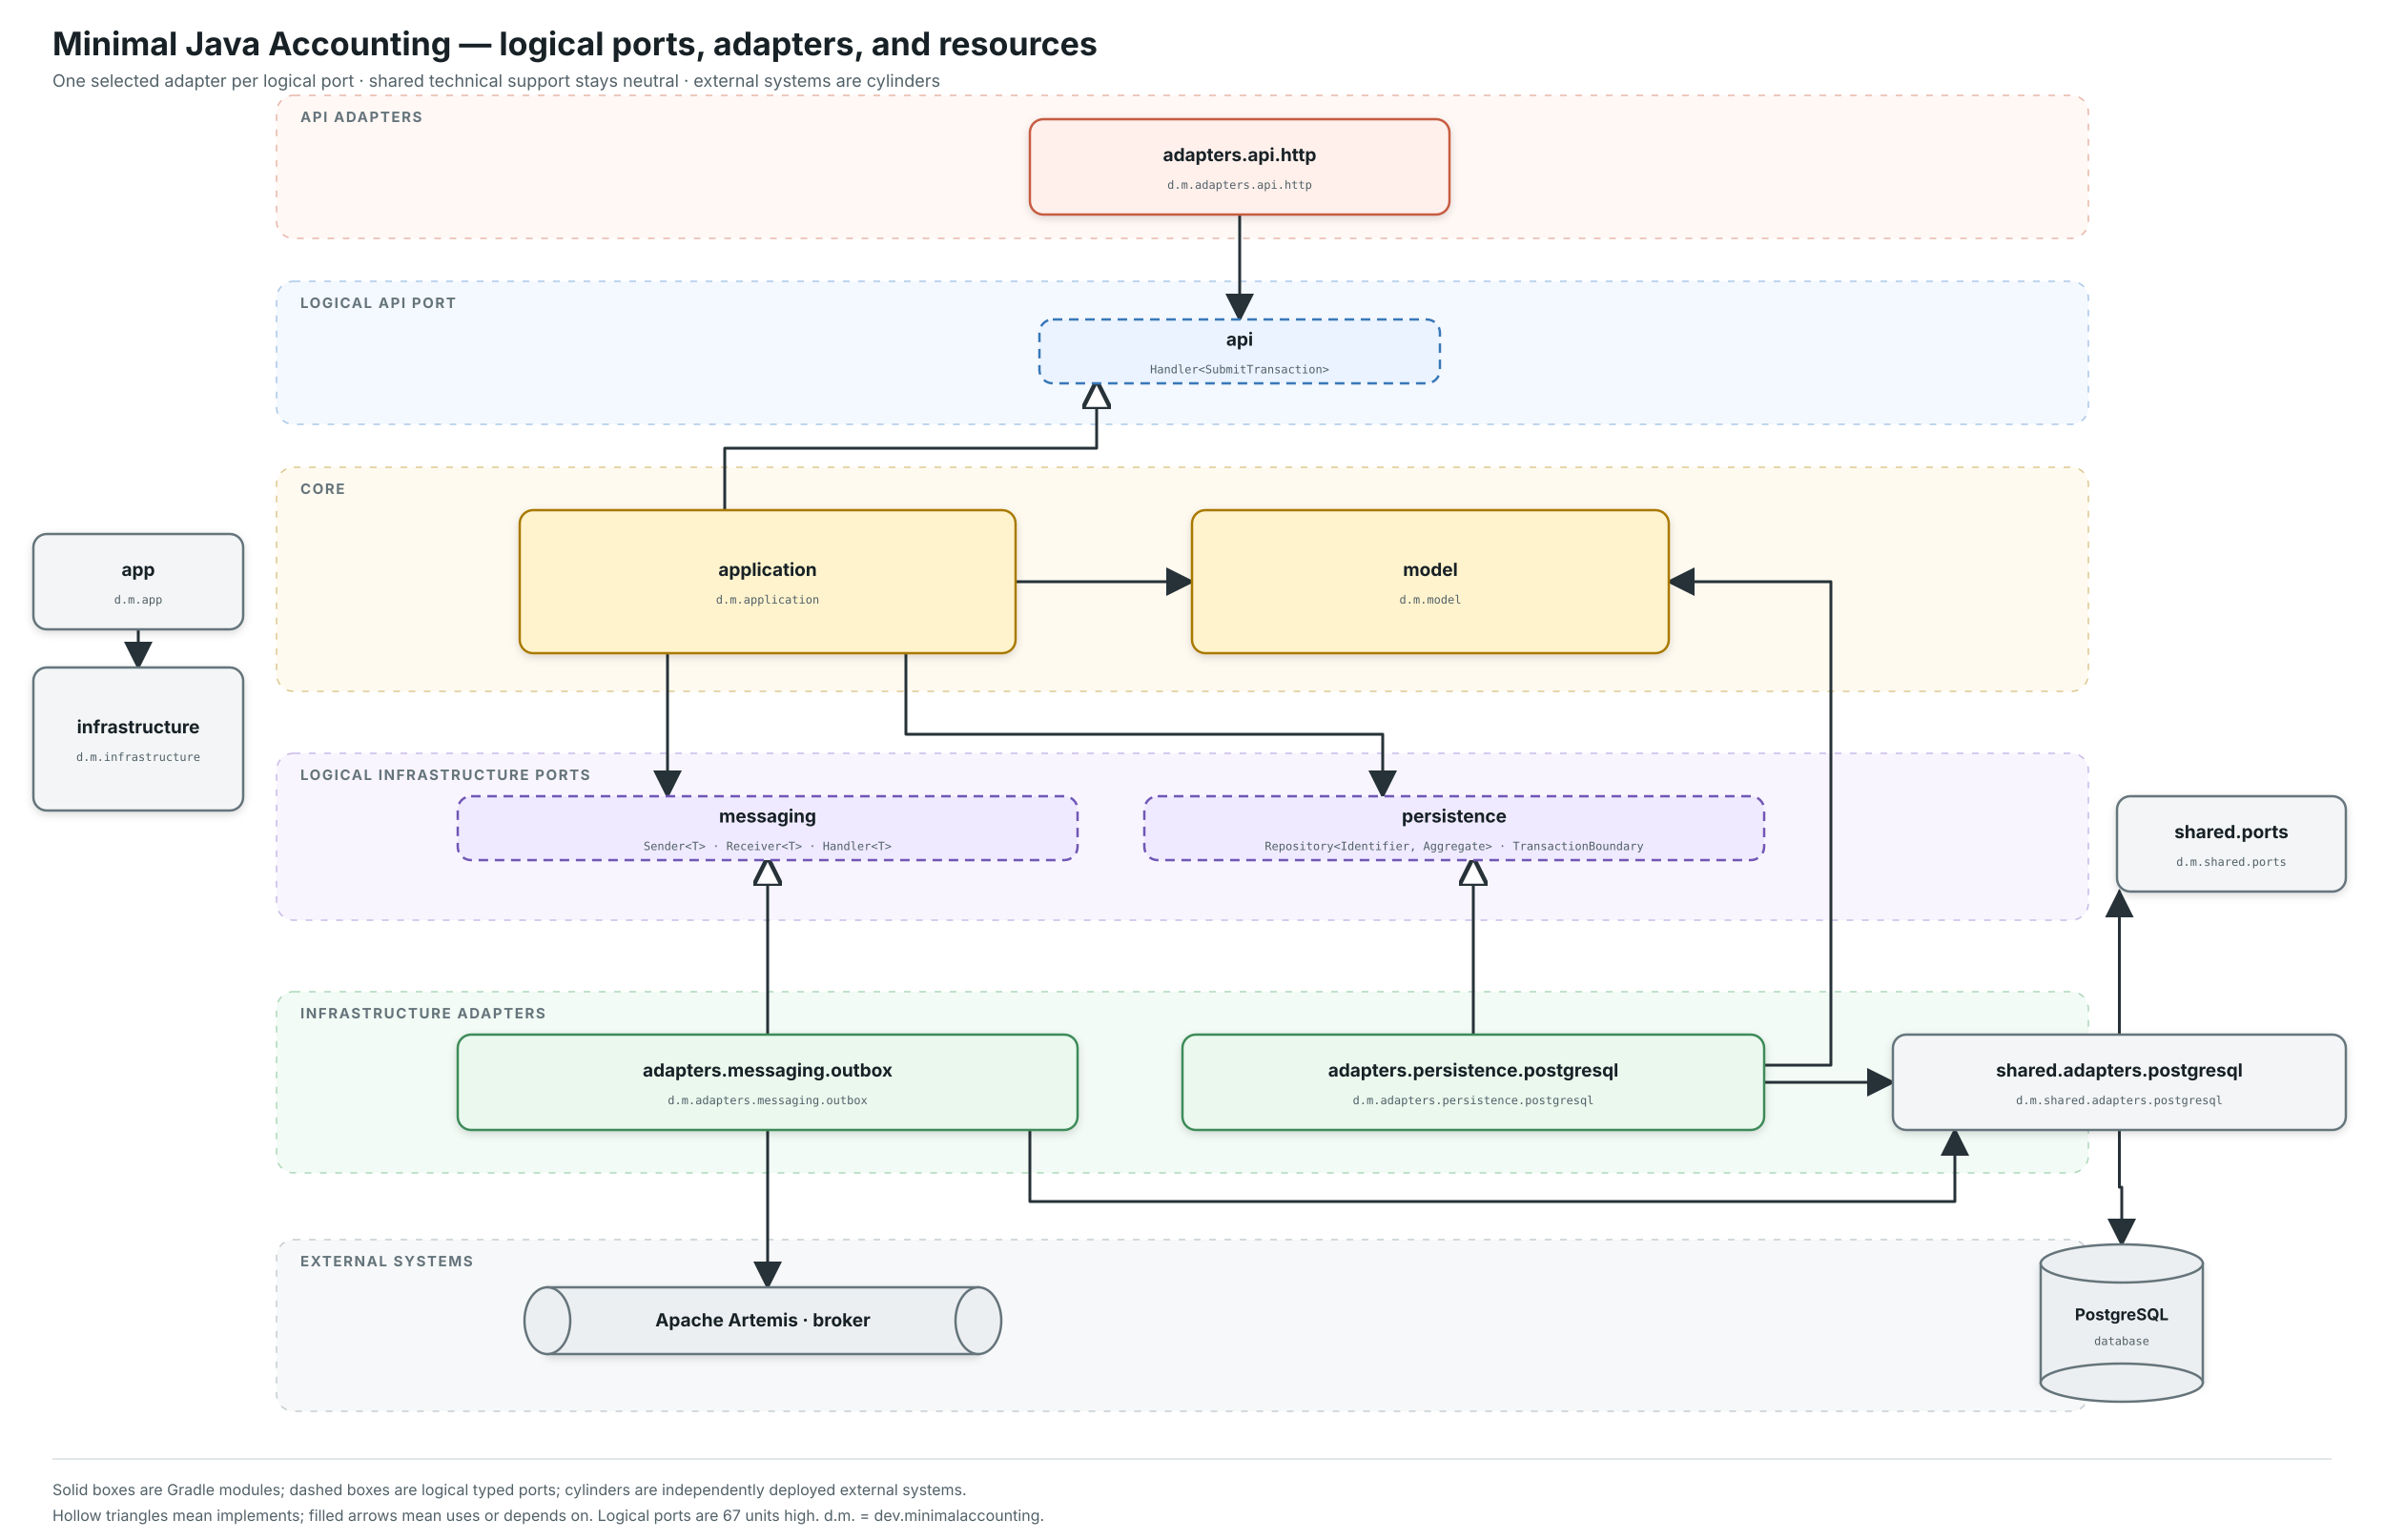
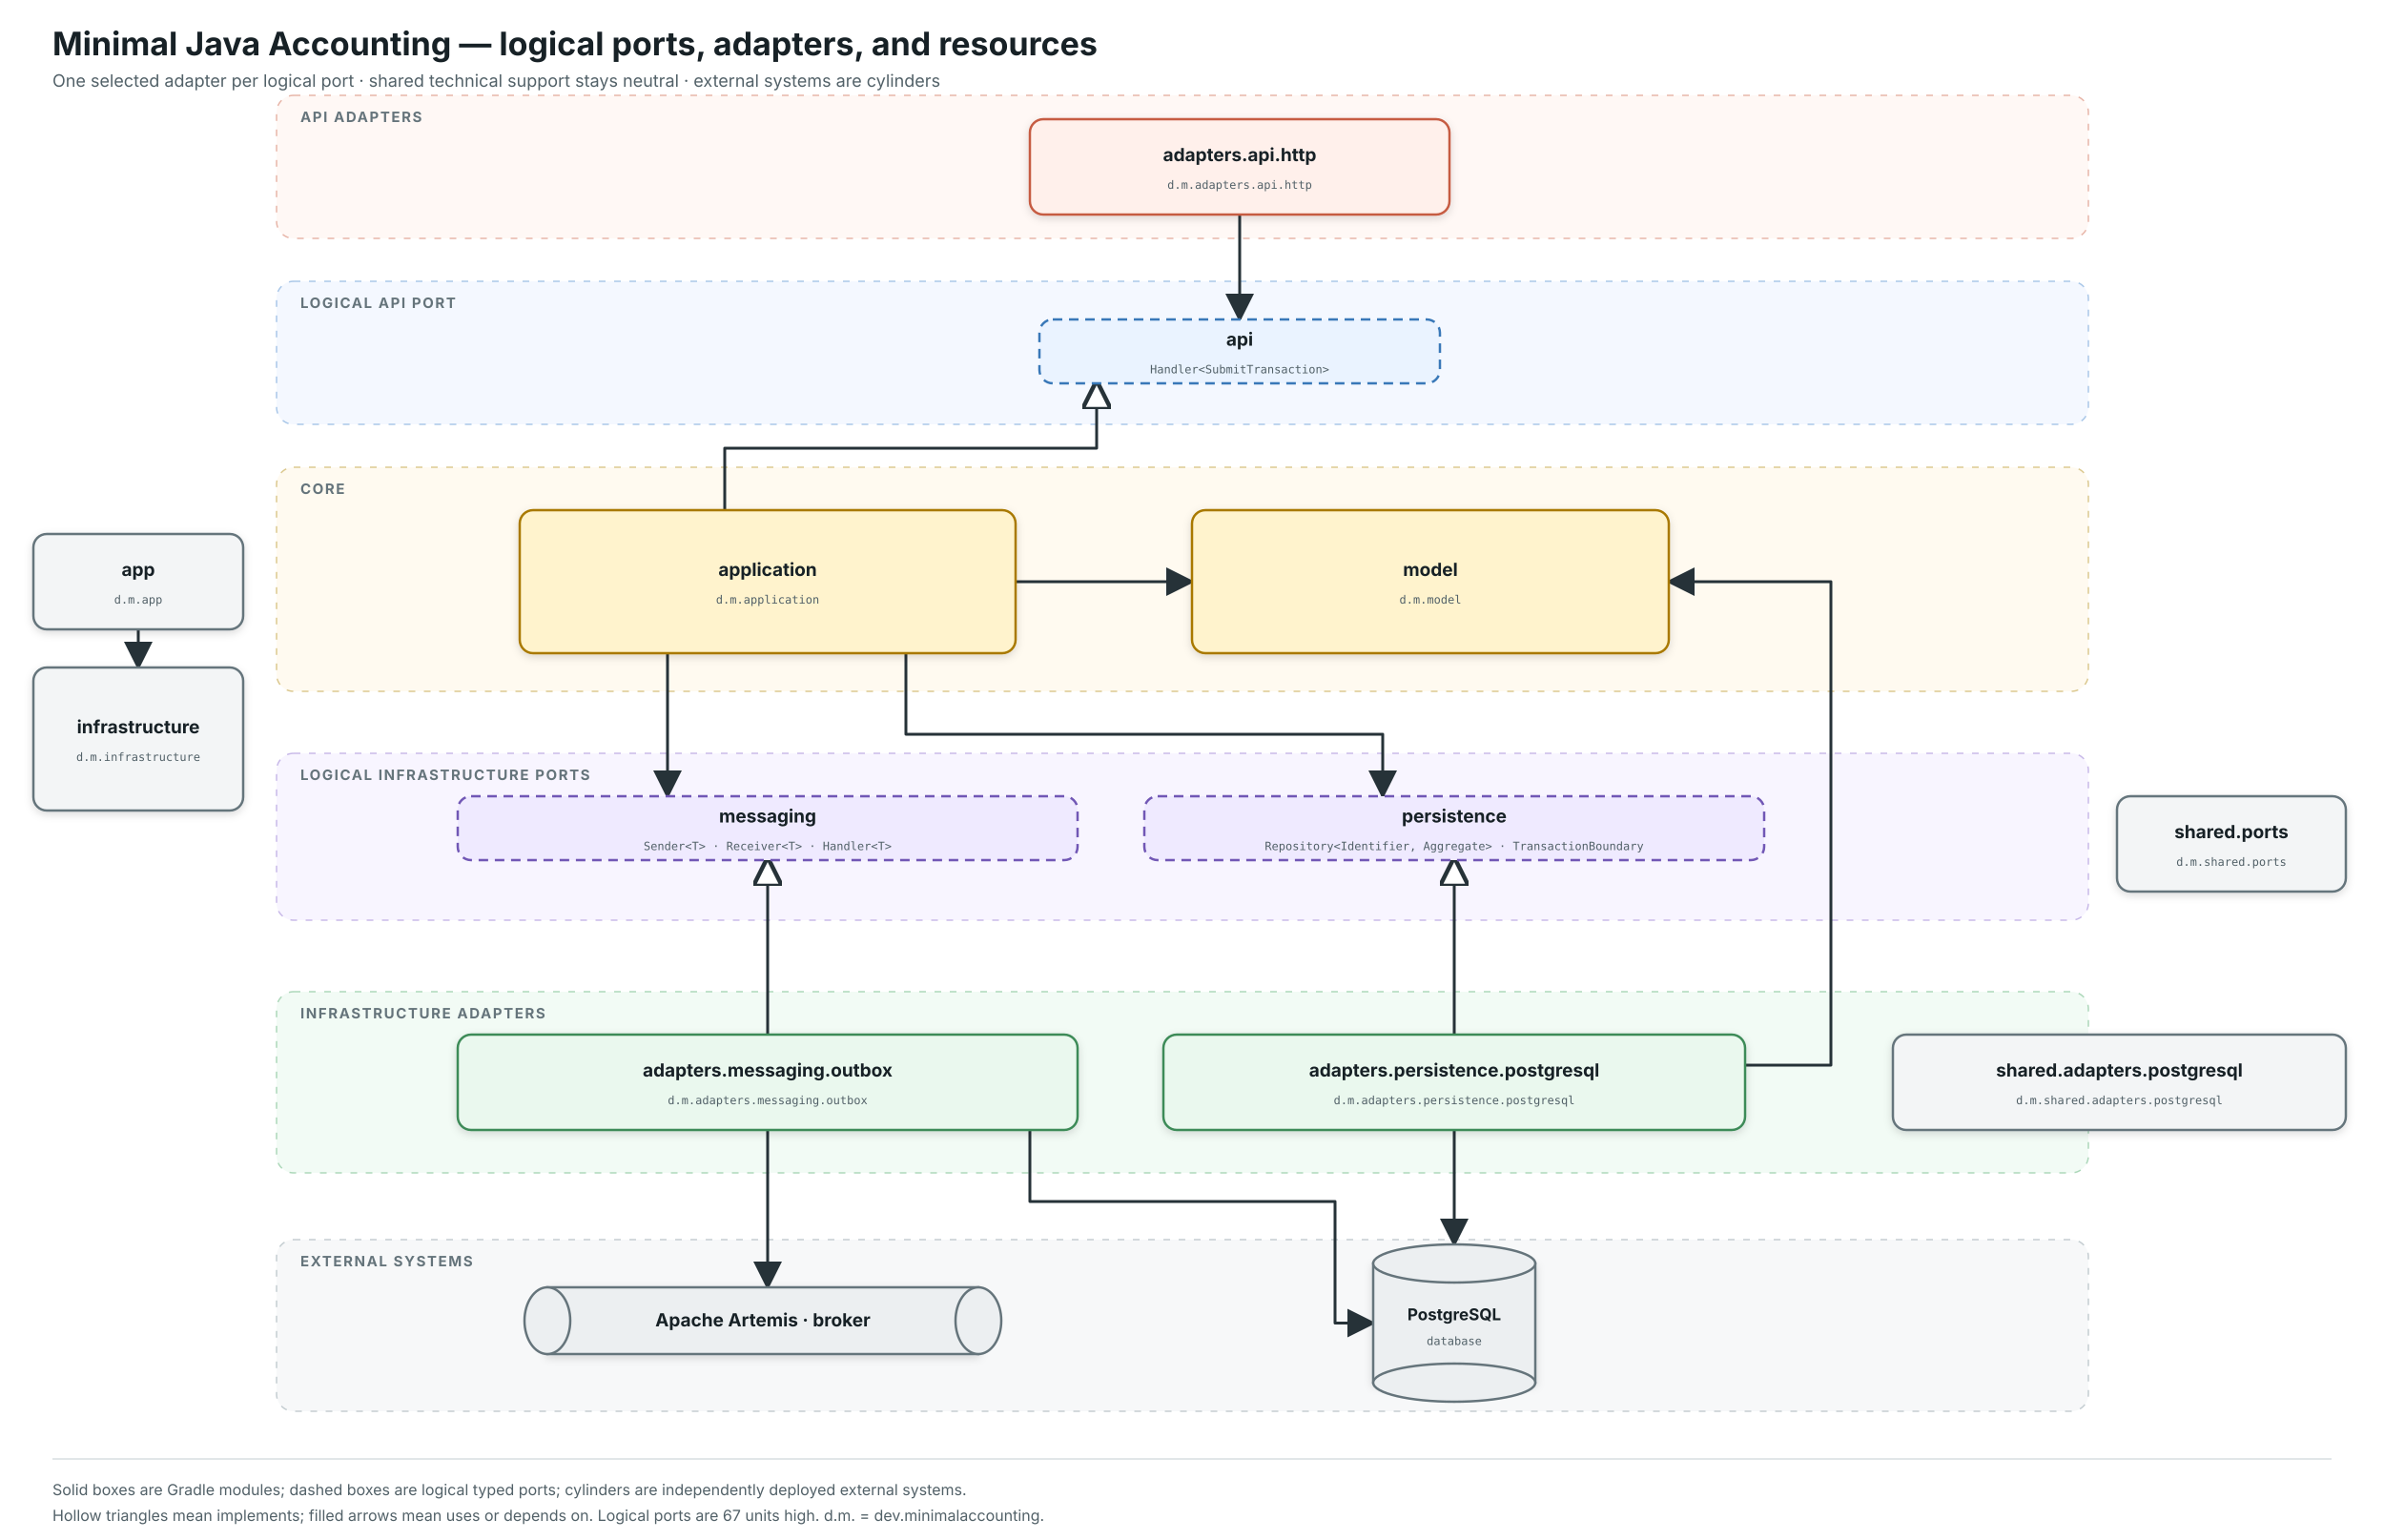
<svg xmlns="http://www.w3.org/2000/svg" width="2500" height="1615" viewBox="0 0 2500 1615" role="img" aria-labelledby="title description">
  <defs>
    <marker id="arrow" viewBox="0 0 10 10" refX="9" refY="5" markerWidth="10" markerHeight="10" orient="auto-start-reverse">
      <path d="M 0 0 L 10 5 L 0 10 z" fill="#263238" />
    </marker>
    <marker id="implementation-arrow" viewBox="0 0 10 10" refX="9" refY="5" markerWidth="10" markerHeight="10" orient="auto-start-reverse">
      <path d="M 0 0 L 10 5 L 0 10 z" fill="#ffffff" stroke="#263238" stroke-width="1.5" />
    </marker>
    <filter id="shadow" x="-20%" y="-20%" width="140%" height="140%">
      <feDropShadow dx="0" dy="3" stdDeviation="4" flood-color="#000000" flood-opacity="0.14" />
    </filter>
    <style>
      .canvas { fill: #ffffff; }
      .title { font: 700 34px -apple-system, BlinkMacSystemFont, "Segoe UI", sans-serif; fill: #172126; }
      .subtitle { font: 400 18px -apple-system, BlinkMacSystemFont, "Segoe UI", sans-serif; fill: #526168; }
      .layer-label { font: 700 15px -apple-system, BlinkMacSystemFont, "Segoe UI", sans-serif; letter-spacing: 1.6px; fill: #65747b; }
      .module { font: 700 19px -apple-system, BlinkMacSystemFont, "Segoe UI", sans-serif; fill: #172126; text-anchor: middle; }
      .package { font: 400 12px ui-monospace, SFMono-Regular, Menlo, Consolas, monospace; fill: #526168; text-anchor: middle; }
      .note { font: 400 16px -apple-system, BlinkMacSystemFont, "Segoe UI", sans-serif; fill: #526168; }
      .band { stroke-width: 1.5; stroke-dasharray: 7 9; rx: 18; }
      .node { stroke-width: 2.5; rx: 14; filter: url(#shadow); }
      .logical-node { stroke-dasharray: 10 7; filter: none; }
      .edge { fill: none; stroke: #263238; stroke-width: 3; marker-end: url(#arrow); stroke-linecap: round; stroke-linejoin: round; }
      .implementation-edge { marker-end: url(#implementation-arrow); }
      .resource-body, .resource-cap { fill: #eceff1; stroke: #65747b; stroke-width: 2.5; }
      .resource-body { filter: url(#shadow); }
      .resource-label { font-size: 17px; }
    </style>
  </defs>
  <rect class="canvas" x="0" y="0" width="2500" height="1615" />
  <text class="title" x="55" y="58">Minimal Java Accounting — logical ports, adapters, and resources</text>
  <text class="subtitle" x="55" y="91">One selected adapter per logical port · shared technical support stays neutral · external systems are cylinders</text>
  <rect class="band" x="290" y="100" width="1900" height="150" fill="#fff8f5" stroke="#e7b5a8" />
  <text class="layer-label" x="315" y="128">API ADAPTERS</text>
  <rect class="band" x="290" y="295" width="1900" height="150" fill="#f4f8ff" stroke="#a9c7e8" />
  <text class="layer-label" x="315" y="323">LOGICAL API PORT</text>
  <rect class="band" x="290" y="490" width="1900" height="235" fill="#fffaf0" stroke="#dbc88f" />
  <text class="layer-label" x="315" y="518">CORE</text>
  <rect class="band" x="290" y="790" width="1900" height="175" fill="#f8f5ff" stroke="#c8b9e8" />
  <text class="layer-label" x="315" y="818">LOGICAL INFRASTRUCTURE PORTS</text>
  <rect class="band" x="290" y="1040" width="1900" height="190" fill="#f2fbf5" stroke="#acd7b9" />
  <text class="layer-label" x="315" y="1068">INFRASTRUCTURE ADAPTERS</text>
  <rect class="band" x="290" y="1300" width="1900" height="180" fill="#f7f8f9" stroke="#c4cdd1" />
  <text class="layer-label" x="315" y="1328">EXTERNAL SYSTEMS</text>
  <path class="edge" d="M 145 660 L 145 700" />
  <path class="edge" d="M 1300 225 L 1300 335" />
  <path class="edge" d="M 1065 610 L 1250 610" />
  <path class="edge" d="M 700 685 L 700 835" />
  <path class="edge" d="M 950 685 L 950 770 L 1450 770 L 1450 835" />
-   <path class="edge" d="M 1850 1135 L 1985 1135" />
-   <path class="edge" d="M 1080 1185 L 1080 1260 L 2050 1260 L 2050 1185" />
  <path class="edge" d="M 805 1185 L 805 1350" />
-   <path class="edge" d="M 2222.5 1185 L 2222.5 1245 L 2225 1245 L 2225 1305" />
-   <path class="edge" d="M 1850 1117 L 1920 1117 L 1920 610 L 1750 610" />
-   <path class="edge" d="M 2222.5 1085 L 2222.5 935" />
+   <path class="edge" d="M 1080 1185 L 1080 1260 L 1400 1260 L 1400 1387.5 L 1440 1387.5" />
+   <path class="edge" d="M 1525 1185 L 1525 1305" />
+   <path class="edge" d="M 1830 1117 L 1920 1117 L 1920 610 L 1750 610" />
  <path class="edge implementation-edge" d="M 760 535 L 760 470 L 1150 470 L 1150 402" />
  <path class="edge implementation-edge" d="M 805 1085 L 805 902" />
-   <path class="edge implementation-edge" d="M 1545 1085 L 1545 902" />
+   <path class="edge implementation-edge" d="M 1525 1085 L 1525 902" />
  <g>
    <rect class="node" x="35" y="560" width="220" height="100" fill="#f3f5f6" stroke="#65747b" />
    <text class="module" x="145" y="604">app</text>
    <text class="package" x="145" y="633">d.m.app</text>
  </g>
  <g>
    <rect class="node" x="35" y="700" width="220" height="150" fill="#f3f5f6" stroke="#65747b" />
    <text class="module" x="145" y="769">infrastructure</text>
    <text class="package" x="145" y="798">d.m.infrastructure</text>
  </g>
  <g>
    <rect class="node" x="1080" y="125" width="440" height="100" fill="#fff0eb" stroke="#c65b43" />
    <text class="module" x="1300" y="169">adapters.api.http</text>
    <text class="package" x="1300" y="198">d.m.adapters.api.http</text>
  </g>
  <g>
    <rect class="node logical-node" x="1090" y="335" width="420" height="67" fill="#eaf3ff" stroke="#3978b8" />
    <text class="module" x="1300" y="362.5">api</text>
    <text class="package" x="1300" y="391.5">Handler&lt;SubmitTransaction&gt;</text>
  </g>
  <g>
    <rect class="node" x="545" y="535" width="520" height="150" fill="#fff3cd" stroke="#a97900" />
    <text class="module" x="805" y="604">application</text>
    <text class="package" x="805" y="633">d.m.application</text>
  </g>
  <g>
    <rect class="node" x="1250" y="535" width="500" height="150" fill="#fff3cd" stroke="#a97900" />
    <text class="module" x="1500" y="604">model</text>
    <text class="package" x="1500" y="633">d.m.model</text>
  </g>
  <g>
    <rect class="node logical-node" x="480" y="835" width="650" height="67" fill="#efeaff" stroke="#7157b5" />
    <text class="module" x="805" y="862.5">messaging</text>
    <text class="package" x="805" y="891.5">Sender&lt;T&gt; · Receiver&lt;T&gt; · Handler&lt;T&gt;</text>
  </g>
  <g>
    <rect class="node logical-node" x="1200" y="835" width="650" height="67" fill="#efeaff" stroke="#7157b5" />
    <text class="module" x="1525" y="862.5">persistence</text>
    <text class="package" x="1525" y="891.5">Repository&lt;Identifier, Aggregate&gt; · TransactionBoundary</text>
  </g>
  <g>
    <rect class="node" x="2220" y="835" width="240" height="100" fill="#f3f5f6" stroke="#65747b" />
    <text class="module" x="2340" y="879">shared.ports</text>
    <text class="package" x="2340" y="908">d.m.shared.ports</text>
  </g>
  <g>
    <rect class="node" x="480" y="1085" width="650" height="100" fill="#eaf8ee" stroke="#3e8b58" />
    <text class="module" x="805" y="1129">adapters.messaging.outbox</text>
    <text class="package" x="805" y="1158">d.m.adapters.messaging.outbox</text>
  </g>
  <g>
-     <rect class="node" x="1240" y="1085" width="610" height="100" fill="#eaf8ee" stroke="#3e8b58" />
-     <text class="module" x="1545" y="1129">adapters.persistence.postgresql</text>
-     <text class="package" x="1545" y="1158">d.m.adapters.persistence.postgresql</text>
+     <rect class="node" x="1220" y="1085" width="610" height="100" fill="#eaf8ee" stroke="#3e8b58" />
+     <text class="module" x="1525" y="1129">adapters.persistence.postgresql</text>
+     <text class="package" x="1525" y="1158">d.m.adapters.persistence.postgresql</text>
  </g>
  <g>
    <rect class="node" x="1985" y="1085" width="475" height="100" fill="#f3f5f6" stroke="#65747b" />
    <text class="module" x="2222.5" y="1129">shared.adapters.postgresql</text>
    <text class="package" x="2222.5" y="1158">d.m.shared.adapters.postgresql</text>
  </g>
  <g>
    <rect class="resource-body" x="574" y="1350" width="452" height="70" />
    <ellipse class="resource-cap" cx="574" cy="1385" rx="24" ry="35" />
    <ellipse class="resource-cap" cx="1026" cy="1385" rx="24" ry="35" />
    <text class="module" x="800" y="1391">Apache Artemis · broker</text>
  </g>
  <g>
-     <rect class="resource-body" x="2140" y="1325" width="170" height="125" />
-     <ellipse class="resource-cap" cx="2225" cy="1325" rx="85" ry="20" />
-     <ellipse class="resource-cap" cx="2225" cy="1450" rx="85" ry="20" />
-     <text class="module resource-label" x="2225" y="1384.5">PostgreSQL</text>
-     <text class="package" x="2225" y="1410.5">database</text>
+     <rect class="resource-body" x="1440" y="1325" width="170" height="125" />
+     <ellipse class="resource-cap" cx="1525" cy="1325" rx="85" ry="20" />
+     <ellipse class="resource-cap" cx="1525" cy="1450" rx="85" ry="20" />
+     <text class="module resource-label" x="1525" y="1384.5">PostgreSQL</text>
+     <text class="package" x="1525" y="1410.5">database</text>
  </g>
  <line x1="55" y1="1530" x2="2445" y2="1530" stroke="#d7dee1" stroke-width="1.5" />
  <text class="note" x="55" y="1568">Solid boxes are Gradle modules; dashed boxes are logical typed ports; cylinders are independently deployed external systems.</text>
  <text class="note" x="55" y="1595">Hollow triangles mean implements; filled arrows mean uses or depends on. Logical ports are 67 units high. d.m. = dev.minimalaccounting.</text>
</svg>
